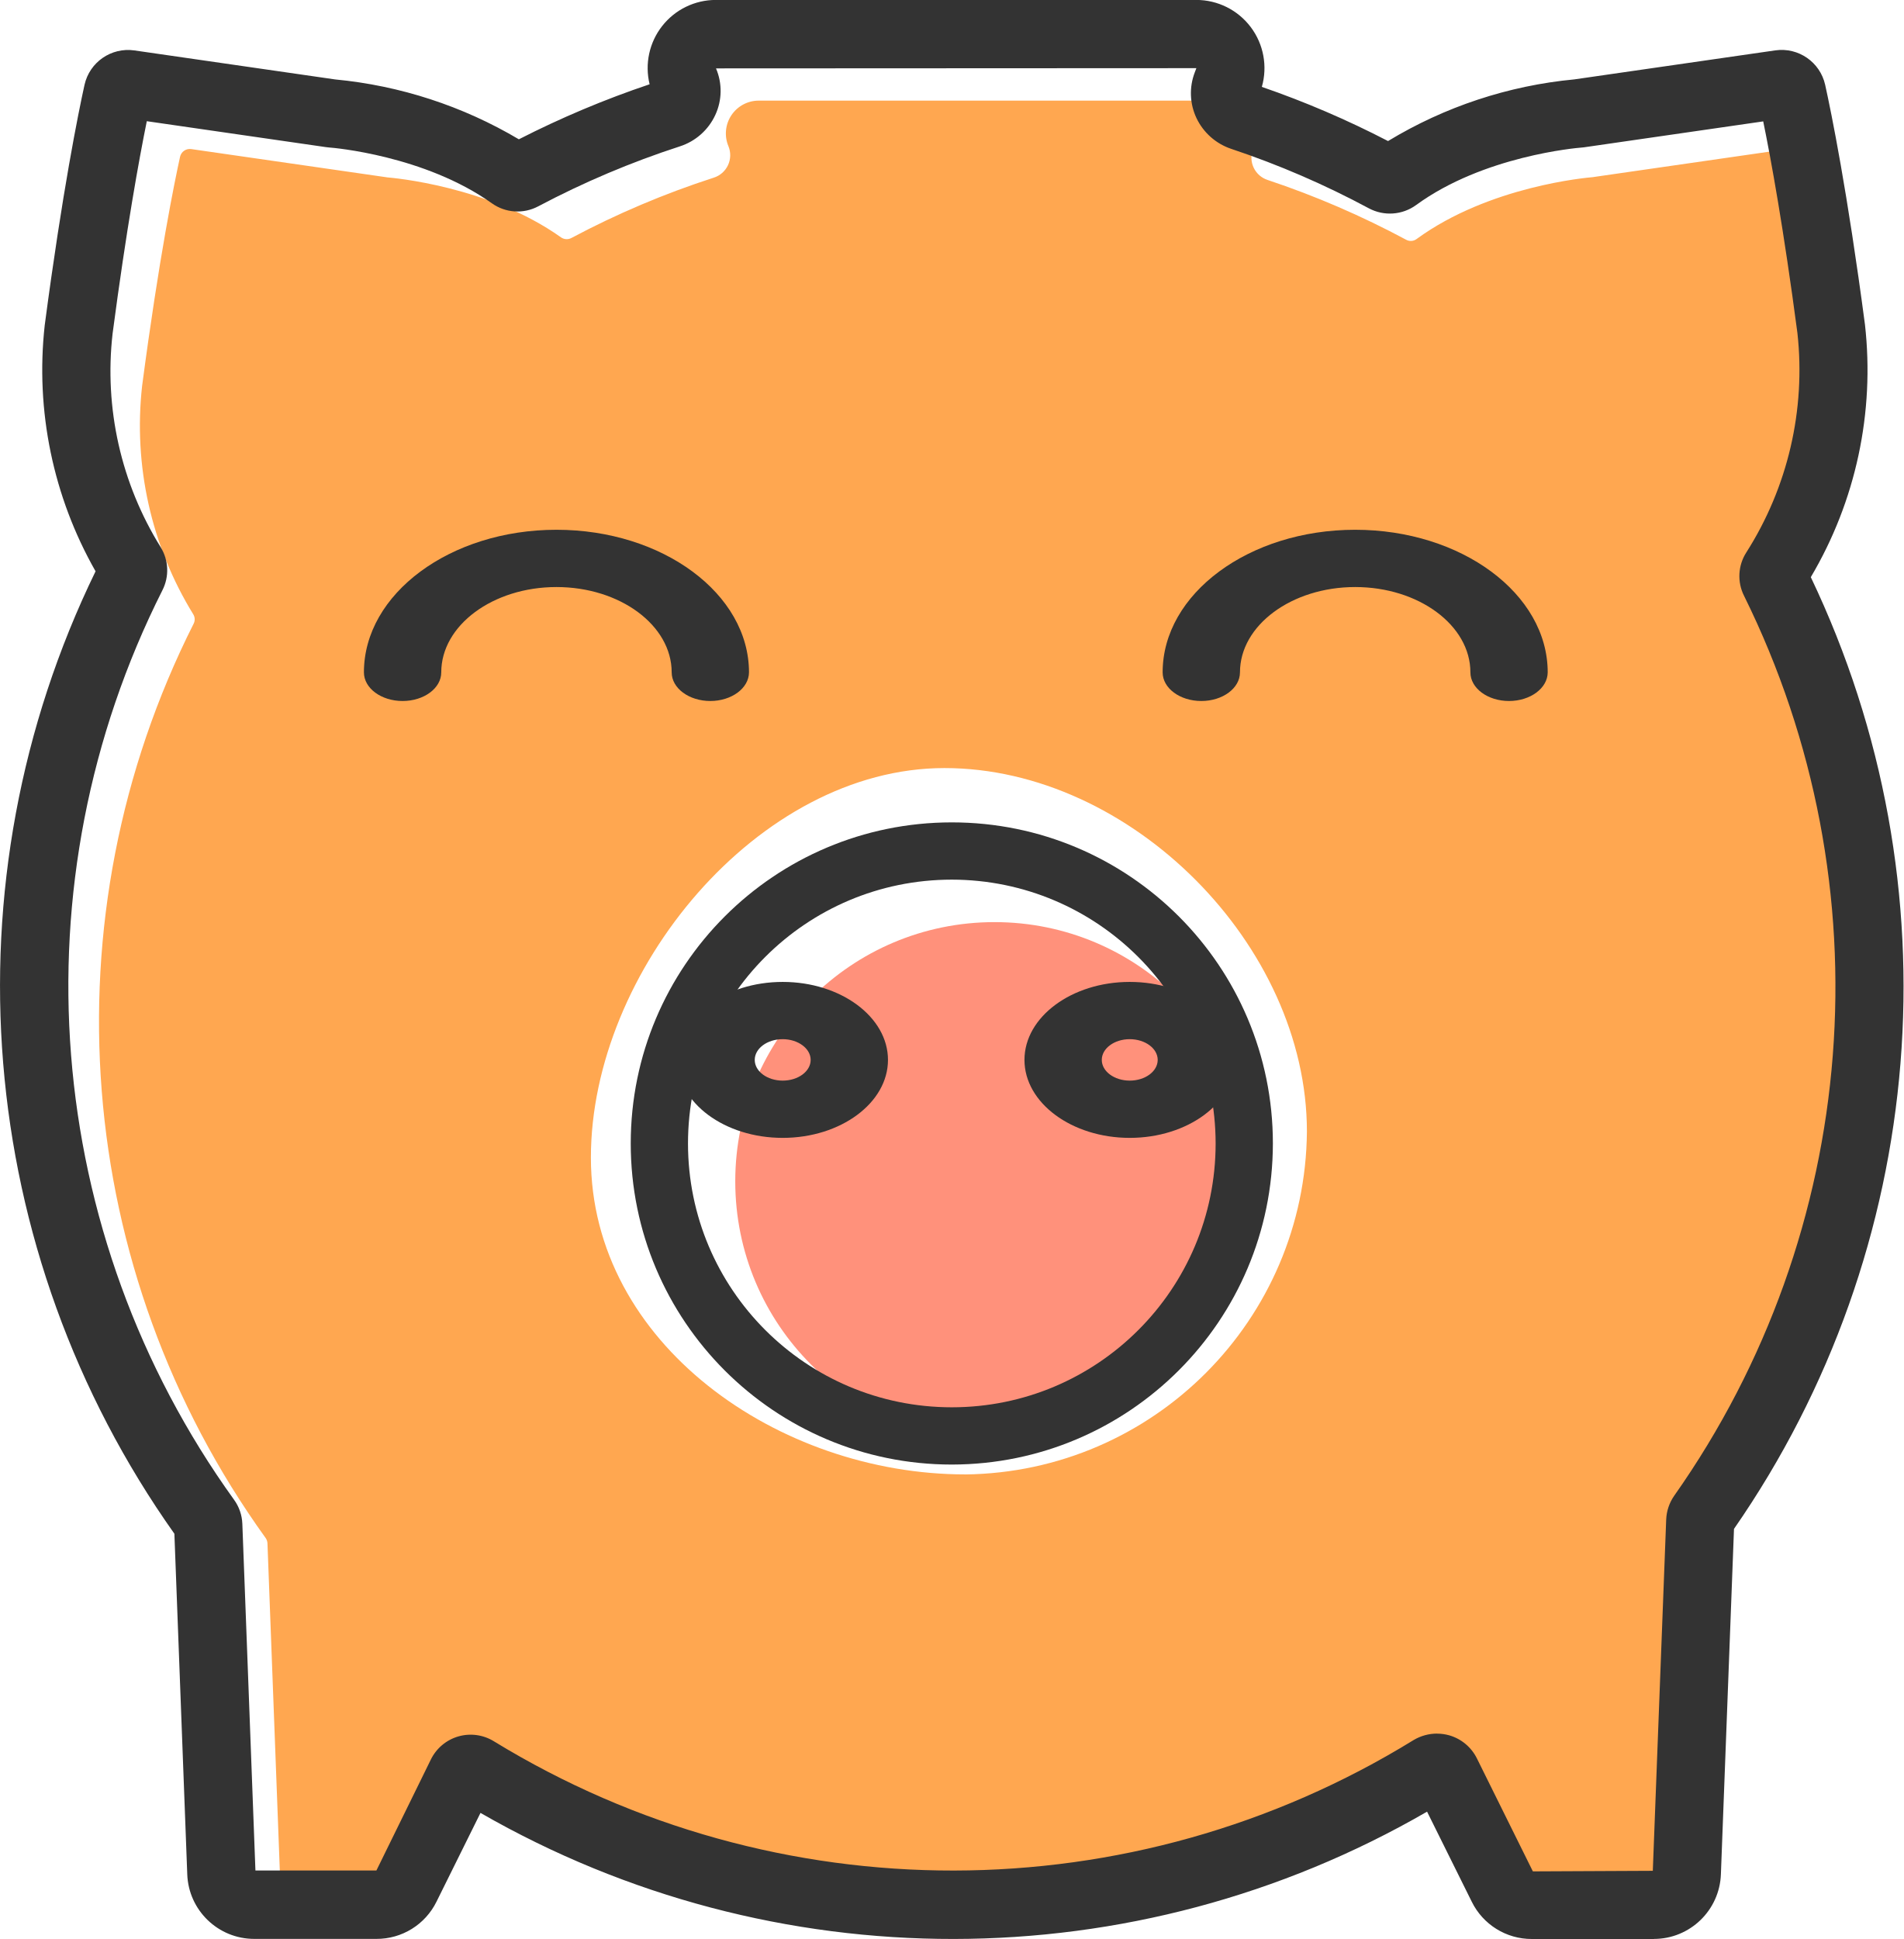
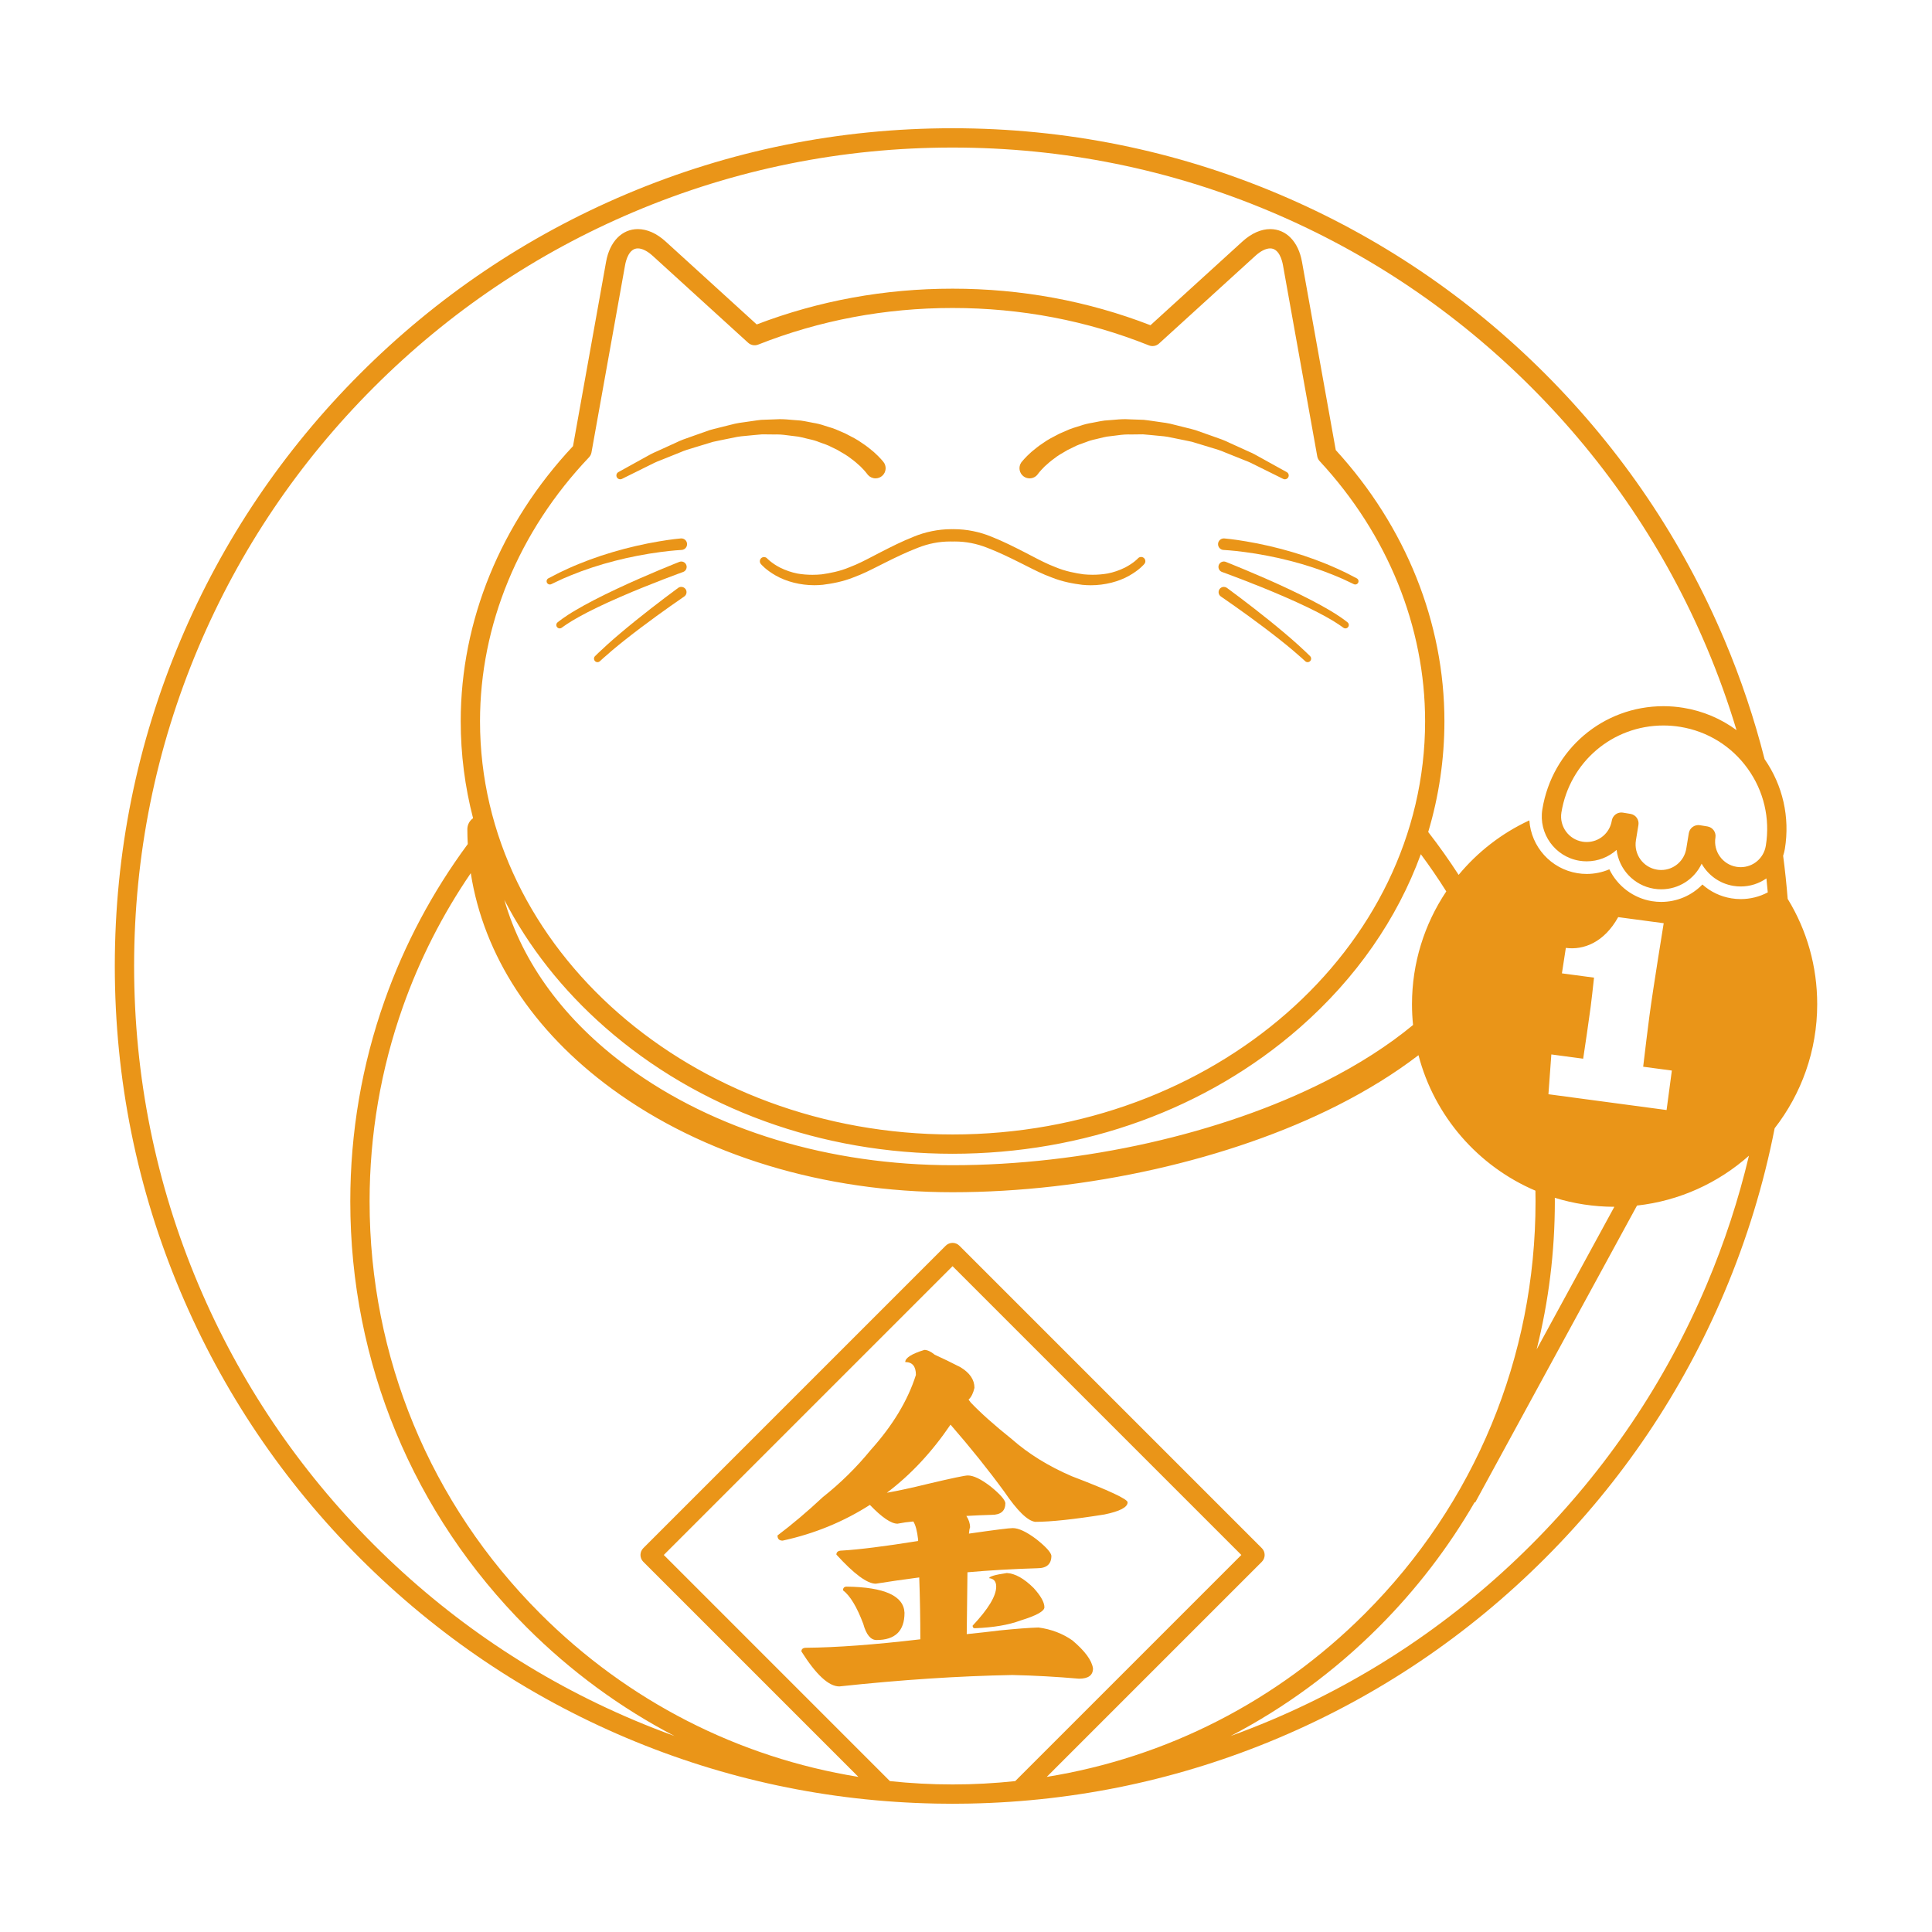
- <svg xmlns="http://www.w3.org/2000/svg" width="128" height="130.372" viewBox="0 0 128 130.372">
-   <g id="存钱罐" transform="translate(-90.062 -86.836)">
-     <path id="路径_9" data-name="路径 9" d="M256.4,176.325a.656.656,0,0,1,.031-.644,24.183,24.183,0,0,0,3.662-15.71c-1.141-8.666-2.188-13.755-2.553-15.415a.666.666,0,0,0-.753-.512l-13.121,1.893a.07.07,0,0,0-.039.008c-.4.031-6.991.6-11.864,4.158a.65.65,0,0,1-.706.054,59.443,59.443,0,0,0-9.311-4.019,1.579,1.579,0,0,1-.993-2.064l.1-.272a2.208,2.208,0,0,0-2.064-3H187.526a2.208,2.208,0,0,0-2.041,3.064,1.585,1.585,0,0,1-.993,2.118,59.009,59.009,0,0,0-9.575,4.058.669.669,0,0,1-.691-.047c-4.849-3.452-11.3-4-11.7-4.034a.07.07,0,0,1-.039-.008l-13.121-1.893a.672.672,0,0,0-.753.512c-.365,1.66-1.412,6.75-2.553,15.416A24.2,24.2,0,0,0,149.5,175.34a.642.642,0,0,1,.023.636,59.412,59.412,0,0,0,4.842,61.468.683.683,0,0,1,.124.357l.854,22.615a2.154,2.154,0,0,0,2.149,2.071h4.089a2.168,2.168,0,0,0,1.932-1.195l4.058-7.952c.178-.357,4,.209,4.337.419a59.426,59.426,0,0,0,62.181-.085.669.669,0,0,1,.954.272l3.647,7.355a2.145,2.145,0,0,0,1.932,1.195h7.93a2.149,2.149,0,0,0,2.149-2.071l.869-22.918a.748.748,0,0,1,.116-.357,59.67,59.67,0,0,0,4.71-60.824ZM201.407,233.17c-12.531,0-25.17-8.775-25.17-21.3s11.243-26.192,23.774-26.192,24.371,11.909,24.371,24.438a23.252,23.252,0,0,1-22.975,23.057Z" transform="translate(-46.443 -47.2)" fill="#ffa750" />
-     <path id="路径_10" data-name="路径 10" d="M201.266,217.208h-8.2a4.486,4.486,0,0,1-4.048-2.517l-3-6.045a63.71,63.71,0,0,1-63.648.084l-2.954,5.961a4.479,4.479,0,0,1-4.048,2.51h-8.2a4.506,4.506,0,0,1-4.515-4.354l-.865-22.887a63.712,63.712,0,0,1-5.3-64.712,27.331,27.331,0,0,1-3.42-16.536c1.186-8.991,2.265-14.309,2.678-16.176a3,3,0,0,1,3.344-2.311L112.6,92.177a29.729,29.729,0,0,1,12.35,4.025,64.56,64.56,0,0,1,8.792-3.7,4.58,4.58,0,0,1,4.453-5.67h32.306a4.584,4.584,0,0,1,4.407,5.846,63.1,63.1,0,0,1,8.486,3.642,29.538,29.538,0,0,1,12.534-4.147l13.513-1.951a3,3,0,0,1,3.344,2.311c.413,1.859,1.492,7.154,2.678,16.13a27.33,27.33,0,0,1-3.642,16.979,63.954,63.954,0,0,1-5.165,63.992l-.88,23.208a4.512,4.512,0,0,1-4.515,4.362ZM186.689,203.4a3.075,3.075,0,0,1,.826.115,3,3,0,0,1,1.852,1.546l3.765,7.6,8.065-.038.9-23.614a3.006,3.006,0,0,1,.536-1.6,59.378,59.378,0,0,0,4.7-60.511,2.945,2.945,0,0,1,.145-2.908,22.821,22.821,0,0,0,3.443-14.76c-.926-7.017-1.783-11.715-2.3-14.232l-12.067,1.745a1.038,1.038,0,0,1-.153.015c-.306.023-6.6.559-11.118,3.864a3,3,0,0,1-3.176.222,59.129,59.129,0,0,0-9.259-4,3.991,3.991,0,0,1-2.334-2.066,3.907,3.907,0,0,1-.115-3.076l.107-.283-32.3.015a3.845,3.845,0,0,1-.046,3.13,3.962,3.962,0,0,1-2.38,2.112,59.775,59.775,0,0,0-9.527,4.033,2.969,2.969,0,0,1-3.122-.207c-4.515-3.214-10.674-3.734-10.934-3.749-.054-.008-.153-.015-.207-.023L99.933,94.985c-.513,2.517-1.37,7.231-2.3,14.278a22.394,22.394,0,0,0,3.237,14.37,2.958,2.958,0,0,1,.115,2.885,59.128,59.128,0,0,0,4.813,61.154,2.939,2.939,0,0,1,.559,1.622l.88,23.308h8.134l3.665-7.468a2.977,2.977,0,0,1,4.239-1.217,59.114,59.114,0,0,0,61.85-.092,3.088,3.088,0,0,1,1.561-.428Zm-65.829,4.446ZM102.067,190.365ZM211.435,124.85ZM184.271,96.8Z" transform="translate(0 0)" fill="#333" />
-     <path id="路径_11" data-name="路径 11" d="M414.487,490.007m-17.431,0a17.431,17.431,0,1,0,17.431-17.431,17.431,17.431,0,0,0-17.431,17.431Z" transform="translate(-257.555 -323.74)" fill="#ff917b" />
-     <path id="路径_12" data-name="路径 12" d="M367.65,464.759a21.589,21.589,0,1,1,21.589-21.589A21.613,21.613,0,0,1,367.65,464.759Zm0-39.328a17.739,17.739,0,1,0,17.739,17.739A17.759,17.759,0,0,0,367.65,425.431Z" transform="translate(-213.588 -279.451)" fill="#333" />
-     <path id="路径_13" data-name="路径 13" d="M313.4,345.118c-3.908,0-7.079-2.355-7.079-5.243s3.18-5.243,7.079-5.243,7.079,2.355,7.079,5.243S317.3,345.118,313.4,345.118Zm0-6.636c-1.04,0-1.88.623-1.88,1.393s.84,1.393,1.88,1.393,1.88-.623,1.88-1.393S314.428,338.482,313.4,338.482Zm23.335,6.636c-3.9,0-7.079-2.355-7.079-5.243s3.18-5.243,7.079-5.243,7.079,2.355,7.079,5.243S340.64,345.118,336.732,345.118Zm0-6.636c-1.04,0-1.88.623-1.88,1.393s.841,1.393,1.88,1.393,1.88-.623,1.88-1.393S337.772,338.482,336.732,338.482Zm-28.2-22.738c-1.438,0-2.6-.86-2.6-1.925,0-3.164-3.475-5.737-7.747-5.737s-7.747,2.574-7.747,5.737c0,1.065-1.161,1.925-2.6,1.925s-2.6-.86-2.6-1.925c0-5.288,5.806-9.588,12.946-9.588s12.946,4.3,12.946,9.588C311.127,314.884,309.966,315.744,308.527,315.744Zm53.706,0c-1.438,0-2.6-.86-2.6-1.925,0-3.164-3.475-5.737-7.747-5.737s-7.747,2.574-7.747,5.737c0,1.065-1.161,1.925-2.6,1.925s-2.6-.86-2.6-1.925c0-5.288,5.806-9.588,12.946-9.588s12.946,4.3,12.946,9.588C364.833,314.884,363.672,315.744,362.233,315.744Z" transform="translate(-170.709 -181.775)" fill="#333" />
-   </g>
+ <svg xmlns="http://www.w3.org/2000/svg" t="1678870106960" class="icon" viewBox="0 0 1024 1024" version="1.1" p-id="1932" data-spm-anchor-id="a313x.7781069.0.i9" width="200" height="200">
+   <path d="M464.575 869.245c9.893 0 14.832-4.809 14.832-14.437-0.393-8.978-10.609-13.596-30.635-13.863-1.303 0-1.951 0.662-1.951 1.959 3.77 2.861 7.345 8.779 10.723 17.761C459.112 866.385 461.461 869.245 464.575 869.245z" p-id="1933" fill="#ea9518" />
+   <path d="M516.677 863.001c9.891-0.389 17.952-1.753 24.196-4.1 8.458-2.594 12.685-4.938 12.685-7.014 0-2.602-1.883-5.99-5.658-10.16-5.073-5.066-9.82-7.732-14.24-7.994-6.24 0.915-9.367 1.821-9.367 2.728 2.462 0.267 3.715 1.764 3.715 4.485 0 4.95-4.182 11.843-12.499 20.691C515.506 862.548 515.905 863.001 516.677 863.001z" p-id="1934" fill="#ea9518" />
+   <path d="M361.085 311.061c-0.594 0-1.163 0.185-1.644 0.537-0.116 0.084-11.626 8.519-22.566 17.368-5.6 4.509-11.061 9.128-14.978 12.674-3.945 3.558-6.502 6.115-6.539 6.152-0.679 0.698-0.705 1.817-0.014 2.6 0.349 0.361 0.836 0.568 1.338 0.568 0.469 0 0.917-0.175 1.273-0.503 0.026-0.024 2.599-2.435 6.574-5.795 3.957-3.348 9.496-7.731 15.2-12.029 11.134-8.42 22.815-16.401 23.003-16.533 0.603-0.439 0.999-1.088 1.112-1.825 0.114-0.737-0.064-1.473-0.508-2.077C362.812 311.485 361.968 311.061 361.085 311.061z" p-id="1935" fill="#ea9518" />
+   <path d="M361.089 297.617c-0.363 0-0.719 0.07-1.046 0.201-0.167 0.065-16.928 6.663-33.002 14.232-8.683 4.071-16.505 8.122-22.011 11.401-5.863 3.415-9.365 6.29-9.504 6.404-0.755 0.615-0.887 1.741-0.293 2.509 0.347 0.447 0.869 0.703 1.433 0.703 0.4 0 0.794-0.135 1.11-0.38 0.035-0.028 3.512-2.701 9.212-5.811 5.447-3.039 13.25-6.795 21.972-10.575 16.145-7.033 32.929-13.083 33.056-13.129l0.133-0.047c0.709-0.283 1.265-0.826 1.566-1.528 0.3-0.701 0.31-1.476 0.027-2.181C363.306 298.323 362.263 297.617 361.089 297.617z" p-id="1936" fill="#ea9518" />
+   <path d="M361.107 285.371c-0.092 0-0.184 0.004-0.266 0.011-0.192 0.016-4.772 0.399-11.512 1.554-7.867 1.3-16.863 3.382-24.671 5.713-8.007 2.341-16.658 5.542-23.721 8.776-3.408 1.514-5.976 2.835-7.508 3.663l-2.836 1.467c-0.81 0.46-1.117 1.5-0.683 2.319 0.301 0.566 0.886 0.918 1.53 0.918 0.277 0 0.553-0.068 0.753-0.175l2.835-1.345c2.339-1.145 4.836-2.25 7.437-3.291 7.005-2.902 15.555-5.716 23.466-7.72 7.674-1.989 16.506-3.697 24.24-4.688 6.587-0.878 11.024-1.085 11.068-1.087l0.136-0.012c0.813-0.072 1.549-0.456 2.074-1.084 0.527-0.627 0.776-1.42 0.704-2.239C364.01 286.568 362.7 285.371 361.107 285.371z" p-id="1937" fill="#ea9518" />
+   <path d="M410.605 230.28c0.362-0.014 0.723-0.021 1.084-0.021 2.489 0 4.984 0.342 7.397 0.671 1.314 0.179 2.671 0.365 4.006 0.492 1.24 0.223 2.484 0.533 3.686 0.832 0.709 0.175 1.412 0.35 2.143 0.515 1.906 0.389 3.687 0.918 5.317 1.584 0.661 0.254 1.321 0.486 1.975 0.715 1.082 0.381 2.104 0.74 3.017 1.154l0.366 0.179c1.451 0.71 2.852 1.397 4.118 2.009l0.735 0.423c2.452 1.407 4.767 2.736 6.6 4.231 1.833 1.294 3.283 2.606 4.562 3.763l0.412 0.368 0.351 0.361c1.052 1.08 1.959 2.013 2.357 2.537l0.072 0.088c0.479 0.538 0.804 1.01 0.807 1.014l0.072 0.096c0.095 0.134 0.2 0.267 0.312 0.398 1.023 1.175 2.501 1.849 4.056 1.849 1.29 0 2.536-0.465 3.512-1.311 2.234-1.942 2.475-5.338 0.539-7.567l-1.178-1.36c-0.891-1.038-2.11-2.171-3.654-3.606l-0.18-0.164-0.355-0.295c-1.567-1.301-3.518-2.921-5.83-4.406-2.416-1.773-5.381-3.29-8.518-4.894l-0.312-0.157-5.184-2.246c-1.234-0.495-2.537-0.89-3.799-1.273-0.652-0.197-1.31-0.397-1.94-0.604-1.97-0.692-4.104-1.224-6.315-1.577-0.712-0.128-1.429-0.27-2.149-0.414-1.407-0.28-2.861-0.571-4.352-0.766l-0.112-0.01c-1.338-0.071-2.669-0.19-4.078-0.317-2.228-0.2-4.533-0.406-6.866-0.406-1.002 0-1.927 0.037-2.761 0.108l-7.052 0.251c-1.562 0.164-3.13 0.395-4.645 0.619-0.772 0.114-1.545 0.228-2.352 0.339-0.788 0.127-1.578 0.233-2.369 0.34-1.508 0.204-3.069 0.414-4.63 0.77l-6.699 1.672c-0.766 0.199-1.533 0.387-2.296 0.575-1.415 0.349-2.878 0.709-4.377 1.149l-6.241 2.203c-1.193 0.442-2.382 0.854-3.56 1.262-2.896 1.002-5.631 1.948-8.155 3.225-3.597 1.638-6.991 3.182-10.087 4.589-2.294 0.952-4.343 2.11-6.151 3.132-0.789 0.445-1.548 0.875-2.316 1.28 0 0-4.643 2.57-6.338 3.503l-5.512 3.054c-0.942 0.528-1.306 1.702-0.829 2.669 0.344 0.7 1.044 1.135 1.825 1.135 0.308 0 0.618-0.072 0.937-0.229l5.624-2.785c1.718-0.855 3.801-1.886 6.181-3.063l0.231-0.115c0.789-0.37 1.597-0.779 2.432-1.202 1.842-0.932 3.745-1.897 5.93-2.687l10.265-4.123c2.417-1.088 5.062-1.87 7.861-2.697 1.194-0.353 2.402-0.709 3.59-1.09l6.097-1.854c1.32-0.32 2.646-0.581 4.05-0.859 0.789-0.156 1.579-0.311 2.358-0.476l6.529-1.323c1.353-0.243 2.719-0.362 4.165-0.49 0.809-0.072 1.619-0.143 2.386-0.232 0.825-0.073 1.647-0.157 2.471-0.24 1.352-0.138 2.751-0.28 4.11-0.366L410.605 230.28z" p-id="1938" fill="#ea9518" />
+   <path d="M604.814 295.198c-0.655 0-1.275 0.284-1.707 0.783-0.02 0.023-2.058 2.333-6.759 4.802-3.066 1.52-6.109 2.563-9.274 3.182-2.55 0.443-5.222 0.668-7.935 0.668-1.625 0-3.28-0.081-4.859-0.234-4.137-0.59-9.575-1.56-14.996-3.855-4.19-1.572-8.384-3.761-12.821-6.079-1.04-0.543-2.091-1.092-3.156-1.64-5.867-3.012-11.642-5.917-17.765-8.347-6.326-2.619-13.215-4.003-19.924-4.003-0.264 0-0.528 0.002-0.743 0.006-0.255-0.004-0.512-0.006-0.767-0.006-6.617 0-13.682 1.423-19.871 4-6.1 2.424-11.662 5.22-17.78 8.359-1.067 0.55-2.125 1.102-3.175 1.651-4.442 2.322-8.637 4.515-12.896 6.114-5.333 2.263-10.766 3.232-14.841 3.815-1.651 0.161-3.313 0.243-4.945 0.243-2.711 0-5.38-0.223-7.9-0.658-3.206-0.627-6.251-1.671-9.299-3.187-2.255-1.143-3.874-2.331-5.261-3.424-1.051-0.871-1.526-1.391-1.534-1.4-0.423-0.465-1.026-0.732-1.659-0.732-0.517 0-1.016 0.18-1.41 0.508-0.938 0.782-1.071 2.183-0.311 3.109 0.098 0.123 2.473 3.056 7.894 6.155 5.682 3.269 13.137 5.145 20.453 5.145 1.496 0 3.015-0.076 4.556-0.229 4.497-0.578 10.431-1.555 16.397-3.983 4.528-1.638 8.86-3.83 13.445-6.151 1.059-0.536 2.125-1.077 3.199-1.611 5.744-2.857 11.393-5.609 17.337-7.877 5.664-2.232 11.273-3.318 17.141-3.318 0.403 0 0.804 0.005 1.284 0.015 0.398-0.01 0.793-0.015 1.189-0.015 5.779 0 11.535 1.117 17.127 3.327 5.9 2.256 11.558 5.014 17.314 7.878 1.069 0.533 2.133 1.071 3.192 1.609 4.395 2.227 8.94 4.528 13.435 6.151 6.018 2.454 11.938 3.425 16.463 4.001 1.503 0.149 3.026 0.225 4.527 0.225 7.324 0 14.779-1.874 20.445-5.135 5.414-3.084 7.801-6.024 7.937-6.202 0.767-0.952 0.644-2.321-0.288-3.122C605.867 295.39 605.347 295.198 604.814 295.198z" p-id="1939" fill="#ea9518" />
+   <path d="M659.731 243.975c2.152 0.777 4.065 1.746 5.916 2.684 0.825 0.418 1.621 0.821 2.371 1.175 2.494 1.23 4.658 2.303 6.44 3.191l5.668 2.809c0.277 0.135 0.587 0.206 0.893 0.206 0.727 0 1.407-0.394 1.783-1.05 0.537-0.981 0.18-2.219-0.793-2.754l-11.87-6.567c-0.732-0.387-1.483-0.811-2.26-1.252-1.816-1.027-3.875-2.192-6.136-3.129 0 0-6.94-3.153-10.08-4.583-2.578-1.302-5.311-2.249-8.208-3.251-1.176-0.407-2.367-0.82-3.582-1.27l-6.292-2.221c-1.426-0.416-2.896-0.779-4.32-1.129-0.757-0.187-1.518-0.375-2.292-0.574l-6.714-1.676c-1.525-0.348-3.083-0.558-4.589-0.76-0.794-0.107-1.59-0.214-2.415-0.347-0.765-0.104-1.531-0.218-2.296-0.331-1.523-0.224-3.098-0.457-4.765-0.629l-6.882-0.239c-0.908-0.076-1.835-0.114-2.838-0.114-2.336 0-4.641 0.207-6.869 0.407-1.405 0.127-2.732 0.246-4.068 0.317l-0.109 0.01c-1.499 0.195-2.963 0.488-4.381 0.771-0.712 0.141-1.421 0.282-2.097 0.405-2.245 0.361-4.379 0.891-6.318 1.572-0.654 0.214-1.307 0.412-1.955 0.609-1.263 0.384-2.571 0.781-3.841 1.292l-5.234 2.27-0.264 0.134c-3.124 1.599-6.076 3.11-8.413 4.828-2.384 1.536-4.332 3.155-5.897 4.455l-0.416 0.349-0.076 0.071c-1.567 1.452-2.804 2.599-3.697 3.642l-1.168 1.351c-0.123 0.138-0.243 0.288-0.361 0.451-1.692 2.424-1.096 5.776 1.323 7.472 0.907 0.633 1.97 0.969 3.073 0.969 1.755 0 3.399-0.858 4.37-2.252l0.065-0.089c0.004-0.005 0.331-0.477 0.811-1.017l0.064-0.082c0.408-0.533 1.327-1.479 2.392-2.574l0.248-0.26 0.543-0.489c1.266-1.142 2.698-2.436 4.583-3.774 1.758-1.435 4.074-2.766 6.526-4.174l0.685-0.393c1.459-0.706 2.97-1.447 4.495-2.196 0.956-0.435 1.984-0.796 3.076-1.179 0.646-0.227 1.301-0.457 1.988-0.72 1.596-0.655 3.373-1.184 5.309-1.578 0.704-0.159 1.411-0.335 2.122-0.512 1.199-0.299 2.439-0.608 3.676-0.83 1.33-0.127 2.684-0.312 3.995-0.491 2.415-0.331 4.911-0.671 7.393-0.671 0.365 0 0.731 0.007 1.177 0.024l6.578-0.076c1.363 0.087 2.768 0.23 4.127 0.368 0.815 0.084 1.63 0.167 2.409 0.234 0.807 0.093 1.617 0.165 2.428 0.236 1.447 0.127 2.814 0.248 4.135 0.484l6.545 1.328c0.789 0.166 1.577 0.321 2.363 0.477 1.407 0.277 2.734 0.539 3.981 0.838l6.15 1.871c1.205 0.386 2.41 0.742 3.602 1.094 2.802 0.828 5.45 1.611 7.927 2.724C653.093 241.312 656.521 242.685 659.731 243.975z" p-id="1940" fill="#ea9518" />
+   <path d="M693.984 347.355l-0.029 0c-0.921-0.906-3.11-3.023-6.09-5.715-3.917-3.539-9.376-8.157-14.977-12.673-10.95-8.851-22.461-17.285-22.575-17.369l-0.098-0.068c-0.463-0.307-0.999-0.47-1.55-0.47-0.924 0-1.786 0.456-2.302 1.219-0.421 0.618-0.575 1.362-0.436 2.096 0.141 0.732 0.558 1.364 1.171 1.776 0.115 0.08 11.793 8.061 22.931 16.481 5.737 4.324 11.274 8.708 15.193 12.03 3.976 3.353 6.547 5.768 6.584 5.802 0.346 0.318 0.793 0.493 1.263 0.493 0.499 0 0.967-0.194 1.32-0.548 0.714-0.718 0.726-1.861 0.025-2.602L693.984 347.355z" p-id="1941" fill="#ea9518" />
+   <path d="M713.837 329.529l-0.014 0c-1.125-0.88-4.349-3.31-9.086-6.07-5.507-3.282-13.328-7.333-22.021-11.407-16.081-7.571-32.836-14.168-32.964-14.217l-0.13-0.051c-0.309-0.112-0.633-0.168-0.961-0.168-1.191 0-2.269 0.755-2.686 1.885-0.26 0.718-0.225 1.494 0.099 2.185 0.324 0.691 0.904 1.215 1.623 1.472 0.168 0.06 16.95 6.109 33.098 13.144 8.696 3.766 16.499 7.521 21.983 10.581 5.692 3.103 9.163 5.777 9.208 5.81 0.313 0.239 0.703 0.371 1.098 0.371 0.56 0 1.079-0.251 1.384-0.643 0.316-0.369 0.466-0.839 0.424-1.322-0.042-0.479-0.28-0.929-0.651-1.237L713.837 329.529z" p-id="1942" fill="#ea9518" />
+   <path d="M660.429 286.939c-6.746-1.157-11.323-1.54-11.516-1.556l-0.264-0.01c-1.636 0-2.98 1.282-3.058 2.929-0.068 1.682 1.242 3.112 2.922 3.188 0.044 0.001 4.481 0.208 11.074 1.088 7.711 0.987 16.545 2.695 24.24 4.689 7.918 2.007 16.468 4.82 23.474 7.725 3.294 1.317 5.854 2.513 7.439 3.293l2.84 1.347c0.228 0.104 0.472 0.158 0.726 0.158 0.65 0 1.239-0.354 1.533-0.916 0.218-0.409 0.262-0.896 0.119-1.338-0.142-0.44-0.458-0.81-0.848-1.004l-2.762-1.429c-1.529-0.829-4.078-2.139-7.513-3.669-7.083-3.241-15.735-6.442-23.731-8.78C677.287 290.319 668.289 288.236 660.429 286.939z" p-id="1943" fill="#ea9518" />
+   <path d="M568.006 782.406c-12.366-5.33-22.968-11.896-31.813-19.708-9.105-7.289-16.329-13.717-21.659-19.311-0.382-0.523-0.785-1.045-1.173-1.567 1.435-1.3 2.466-3.384 3.12-6.242 0-4.294-2.47-7.937-7.419-10.928-4.802-2.473-9.359-4.687-13.653-6.634-2.078-1.692-3.899-2.541-5.473-2.541-6.755 2.084-10.137 4.235-10.137 6.442 3.774 0 5.656 2.275 5.656 6.829-4.294 13.531-12.291 26.804-23.994 39.81-7.55 9.244-16.011 17.562-25.372 24.97-8.07 7.556-16.074 14.319-24 20.305 0 1.826 0.907 2.732 2.726 2.732 16.778-3.639 32.2-9.956 46.245-18.934 6.378 6.634 11.246 9.957 14.64 9.957 2.604-0.525 5.394-0.914 8.384-1.174 1.173 1.826 2.018 5.011 2.537 9.567l0 0.782c-17.951 2.861-31.411 4.557-40.388 5.072-1.952 0-2.926 0.72-2.926 2.142 9.369 10.281 16.318 15.42 20.881 15.42 7.282-1.169 14.954-2.271 23.021-3.323 0.396 10.803 0.588 21.735 0.588 32.79-24.327 2.861-44.492 4.355-60.493 4.485-1.687 0-2.537 0.652-2.537 1.955 7.804 12.356 14.497 18.537 20.096 18.537 32.784-3.516 63.36-5.529 91.72-6.047 11.573 0.255 23.344 0.911 35.322 1.95 4.949 0 7.407-1.826 7.407-5.471-0.644-4.292-4.289-9.231-10.923-14.828-5.211-3.641-11.193-5.925-17.956-6.831-4.813 0.134-11.71 0.654-20.676 1.562-5.21 0.649-11.001 1.301-17.368 1.947 0.121-13.135 0.253-24.066 0.383-32.782 11.716-1.037 24.073-1.757 37.076-2.142 4.947 0 7.415-2.218 7.415-6.641-0.269-1.817-2.93-4.744-8-8.779-5.209-3.905-9.363-5.857-12.491-5.857-1.948 0-9.69 0.979-23.221 2.932 0.134-1.564 0.322-2.669 0.598-3.317 0-2.08-0.665-4.102-1.959-6.055 4.286-0.265 8.783-0.448 13.471-0.582 4.799 0 7.211-2.08 7.211-6.238-0.269-1.829-2.86-4.755-7.799-8.783-5.081-3.902-9.109-5.855-12.102-5.855-1.561 0-8.655 1.493-21.277 4.486-8.454 2.079-15.676 3.644-21.653 4.687 12.614-9.498 23.871-21.539 33.757-36.103 10.532 12.098 20.02 23.938 28.485 35.514 6.893 10.147 12.357 15.486 16.394 16 8.204 0 20.422-1.301 36.693-3.901 8.188-1.686 12.288-3.837 12.288-6.441C597.664 794.576 587.775 789.95 568.006 782.406z" p-id="1944" fill="#ea9518" />
+   <path d="M947.503 476.412c-0.604-7.649-1.409-15.256-2.403-22.832 0.39-1.182 0.706-2.402 0.916-3.667 2.743-16.785-1.087-33.624-10.751-47.564-5.462-21.486-12.54-42.58-21.255-63.187-22.363-52.875-54.381-100.361-95.155-141.138-40.779-40.778-88.264-72.793-141.138-95.157-54.747-23.155-112.897-34.896-172.839-34.896-59.941 0-118.092 11.74-172.836 34.896-52.874 22.364-100.36 54.381-141.137 95.157-40.779 40.778-72.794 88.263-95.156 141.138-23.155 54.745-34.899 112.896-34.899 172.837 0 59.94 11.743 118.092 34.899 172.836 22.363 52.875 54.381 100.361 95.155 141.138 40.779 40.778 88.264 72.793 141.138 95.157 51.952 21.973 106.967 33.661 163.671 34.797 0.31 0.007 0.618 0.011 0.928 0.017 2.742 0.05 5.487 0.083 8.238 0.083 2.751 0 5.495-0.033 8.239-0.083 0.311-0.006 0.618-0.01 0.927-0.017 56.703-1.136 111.723-12.823 163.671-34.797 52.876-22.364 100.362-54.383 141.138-95.157 40.779-40.777 72.793-88.263 95.157-141.138 11.892-28.119 20.766-57.137 26.591-86.834 14.13-18.183 22.551-41.004 22.551-65.762C963.155 512.281 957.77 493.19 947.503 476.412zM926.305 407.371c8.56 11.902 11.974 26.425 9.612 40.894-1.073 6.578-6.676 11.351-13.324 11.351-0.732 0-1.473-0.062-2.204-0.182-7.362-1.202-12.376-8.165-11.175-15.527 0.455-2.789-1.436-5.418-4.225-5.874l-4.007-0.655c-1.335-0.22-2.709 0.104-3.814 0.896-1.101 0.792-1.844 1.989-2.064 3.329l-1.331 8.159c-1.075 6.581-6.679 11.356-13.324 11.356-0.732 0-1.472-0.063-2.205-0.183-7.363-1.201-12.379-8.166-11.177-15.529l1.335-8.162c0.455-2.792-1.435-5.419-4.225-5.875l-4.007-0.656c-0.277-0.045-0.55-0.067-0.827-0.067-1.065 0-2.11 0.333-2.988 0.962-1.1 0.79-1.843 1.987-2.063 3.329-1.073 6.577-6.679 11.351-13.329 11.351-0.732 0-1.472-0.06-2.203-0.18-7.361-1.202-12.377-8.169-11.175-15.531 4.359-26.687 27.104-46.053 54.09-46.053 2.963 0 5.966 0.245 8.922 0.728C905.064 387.615 917.746 395.47 926.305 407.371zM504.876 945.796c-11.171 0-22.248-0.61-33.203-1.769L351.814 824.165l153.062-153.06 153.063 153.06L538.08 944.025C527.126 945.186 516.05 945.796 504.876 945.796zM668.794 827.782c0.96-0.96 1.499-2.26 1.499-3.616s-0.537-2.66-1.499-3.616L508.495 660.248c-1.999-1.999-5.237-1.999-7.236 0L340.96 820.547c-1.997 1.996-1.997 5.235 0 7.233l114.003 114.006c-63.561-10.264-122.156-40.073-168.573-86.491-58.36-58.359-90.499-135.953-90.499-218.49 0-35.418 5.942-70.149 17.66-103.22 8.89-25.096 20.963-48.821 35.969-70.788 6.82 43.539 32.74 83.463 74.705 114.233 48.261 35.386 112.418 54.875 180.653 54.875 70.855 0 147.113-17.192 203.994-45.985 16.113-8.157 30.455-17.071 42.957-26.654 8.43 32.396 31.643 58.892 61.976 71.819 0.033 1.905 0.06 3.815 0.06 5.722 0 82.534-32.14 160.128-90.5 218.49-46.417 46.417-105.012 76.227-168.574 86.491L668.794 827.782zM748.944 543.265c-13.066 10.806-28.619 20.801-46.541 29.874-54.971 27.827-128.811 44.441-197.524 44.441-65.211 0-126.357-18.502-172.183-52.103-33.422-24.504-55.815-55.105-65.386-88.536 12.835 24.885 30.81 47.783 53.474 67.66 49.209 43.153 114.588 66.919 184.093 66.919 69.508 0 134.888-23.766 184.093-66.919 29.834-26.167 51.561-57.569 64.099-91.853 4.762 6.409 9.254 12.987 13.489 19.715-11.606 17.323-18.174 38.004-18.174 59.777C748.382 535.963 748.574 539.641 748.944 543.265zM504.876 601.288c-138.103 0-250.459-98.252-250.459-219.018 0-51.001 20.513-100.674 57.759-139.872 0.689-0.726 1.15-1.637 1.327-2.622l17.801-99.231c0.479-2.671 2.098-8.885 6.771-8.885 2.281 0 5.065 1.392 7.843 3.921l50.613 46.086c1.442 1.314 3.508 1.694 5.326 0.974 32.56-12.875 67.219-19.404 103.018-19.404 36.204 0 71.222 6.67 104.078 19.823 1.82 0.729 3.898 0.353 5.347-0.967l51.083-46.512c2.777-2.529 5.564-3.921 7.843-3.921 4.672 0 6.291 6.214 6.771 8.885l18.17 101.286c0.172 0.964 0.619 1.858 1.285 2.577 36.039 38.848 55.882 87.808 55.882 137.861C755.336 503.036 642.98 601.288 504.876 601.288zM904.584 680.851c-21.851 51.655-53.126 98.047-92.97 137.888-39.841 39.843-86.234 71.12-137.888 92.971-7.096 3.001-14.251 5.8-21.46 8.407 28.525-14.883 54.931-34.181 78.333-57.583 20.086-20.088 37.147-42.389 50.995-66.341l0.294 0.16 85.76-157.383c22.626-2.502 43.155-12.062 59.331-26.424C921.455 635.811 913.988 658.619 904.584 680.851zM827.846 515.898l2.082-13.491c9.359 1.245 20.258-2.836 27.746-16.31l24.123 3.225c0 0-5.511 33.764-7.557 49.108-1.061 7.952-2.076 16.613-3.324 26.956l15.2 2.03-2.793 20.927-62.623-8.378 1.541-21.088 16.874 2.259c1.317-8.768 2.708-18.098 3.961-27.439 0.614-4.607 1.031-8.81 1.789-15.528L827.846 515.898zM824.077 634.853c9.98 3.091 20.578 4.759 31.56 4.773l-41.188 75.59c6.366-25.327 9.65-51.614 9.65-78.408C824.099 636.155 824.08 635.505 824.077 634.853zM922.592 476.536c-1.651 0-3.311-0.137-4.932-0.405-5.77-0.94-11.036-3.46-15.352-7.326-5.697 5.891-13.551 9.231-21.861 9.231-1.65 0-3.31-0.139-4.929-0.405-9.785-1.595-18.241-7.982-22.534-16.874-3.772 1.609-7.885 2.452-12.017 2.452-1.651 0-3.311-0.136-4.93-0.405-14.054-2.289-24.519-14.045-25.453-27.992-14.776 6.857-27.472 16.817-37.481 28.888-5.033-7.78-10.401-15.366-16.123-22.723 5.655-18.924 8.592-38.614 8.592-58.711 0-52.167-20.441-103.143-57.59-143.711l-17.906-99.816c-1.915-10.679-8.372-17.312-16.845-17.312-4.907 0-10.001 2.279-14.732 6.588l-48.727 44.366c-33.2-12.859-68.474-19.378-104.89-19.378-36.003 0-70.905 6.376-103.8 18.961l-48.268-43.95c-4.732-4.31-9.828-6.588-14.732-6.588-8.475 0-14.93 6.633-16.844 17.311l-17.532 97.73c-38.39 40.933-59.517 92.652-59.517 145.8 0 17.519 2.228 34.734 6.545 51.402-1.832 1.298-3.031 3.429-3.031 5.844 0 2.633 0.087 5.255 0.223 7.867-18.717 25.341-33.513 53.137-44.021 82.784-12.108 34.174-18.246 70.05-18.246 106.638 0 85.267 33.202 165.431 93.495 225.724 23.401 23.402 49.806 42.702 78.331 57.583-7.208-2.607-14.364-5.406-21.46-8.409-51.655-21.851-98.045-53.128-137.888-92.97-39.84-39.841-71.12-86.235-92.968-137.888C82.549 627.37 71.079 570.561 71.079 511.996s11.47-115.371 34.088-168.848c21.849-51.655 53.128-98.048 92.968-137.888 39.843-39.841 86.235-71.12 137.888-92.968 53.478-22.619 110.286-34.088 168.852-34.088s115.375 11.469 168.852 34.089c51.655 21.849 98.047 53.127 137.888 92.968 39.842 39.84 71.12 86.233 92.97 137.888 6.08 14.382 11.344 29.008 15.806 43.84-8.208-6.063-17.786-10.143-28.147-11.835-3.5-0.572-7.056-0.862-10.571-0.862-32.024 0-59.022 22.978-64.191 54.638-2.11 12.929 6.695 25.166 19.625 27.277 1.275 0.209 2.573 0.314 3.859 0.314 6.07 0 11.644-2.262 15.865-6.052 1.256 10.212 9.104 18.826 19.761 20.564 1.279 0.209 2.577 0.317 3.859 0.317 9.4 0 17.614-5.426 21.45-13.561 3.43 6.04 9.46 10.541 16.839 11.746 1.274 0.209 2.573 0.316 3.856 0.316 5.054 0 9.763-1.574 13.637-4.288 0.262 2.467 0.501 4.937 0.721 7.413C932.595 475.3 927.696 476.536 922.592 476.536z" p-id="1945" fill="#ea9518" data-spm-anchor-id="a313x.7781069.0.i10" class="" />
</svg>
